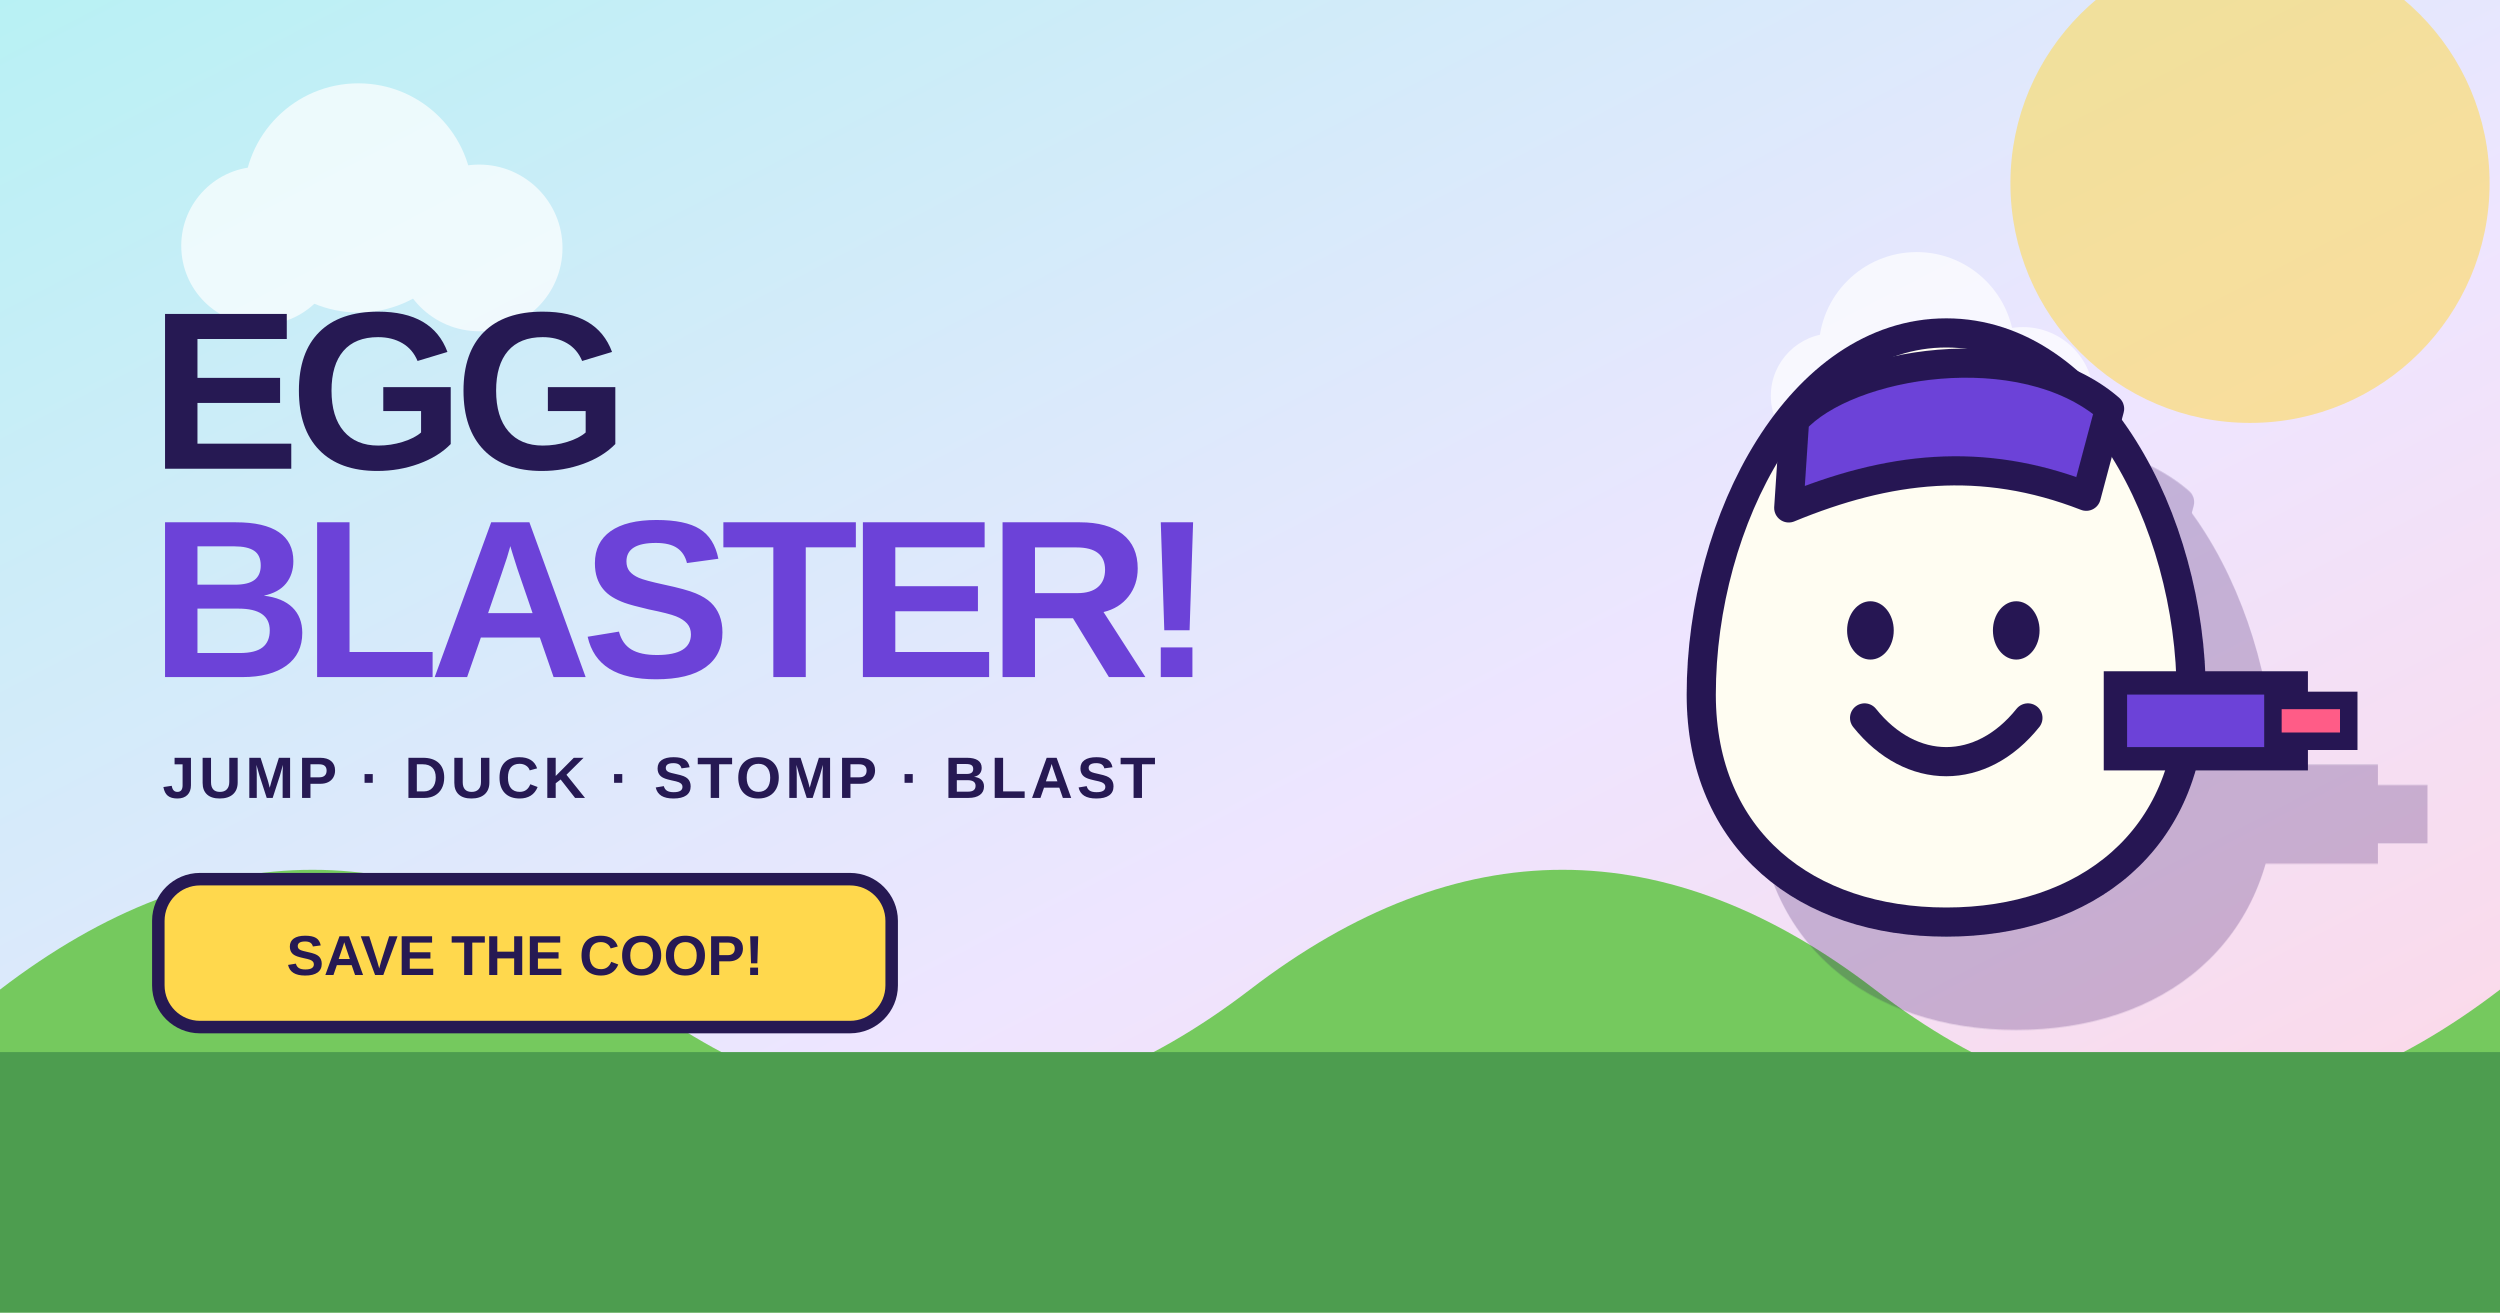
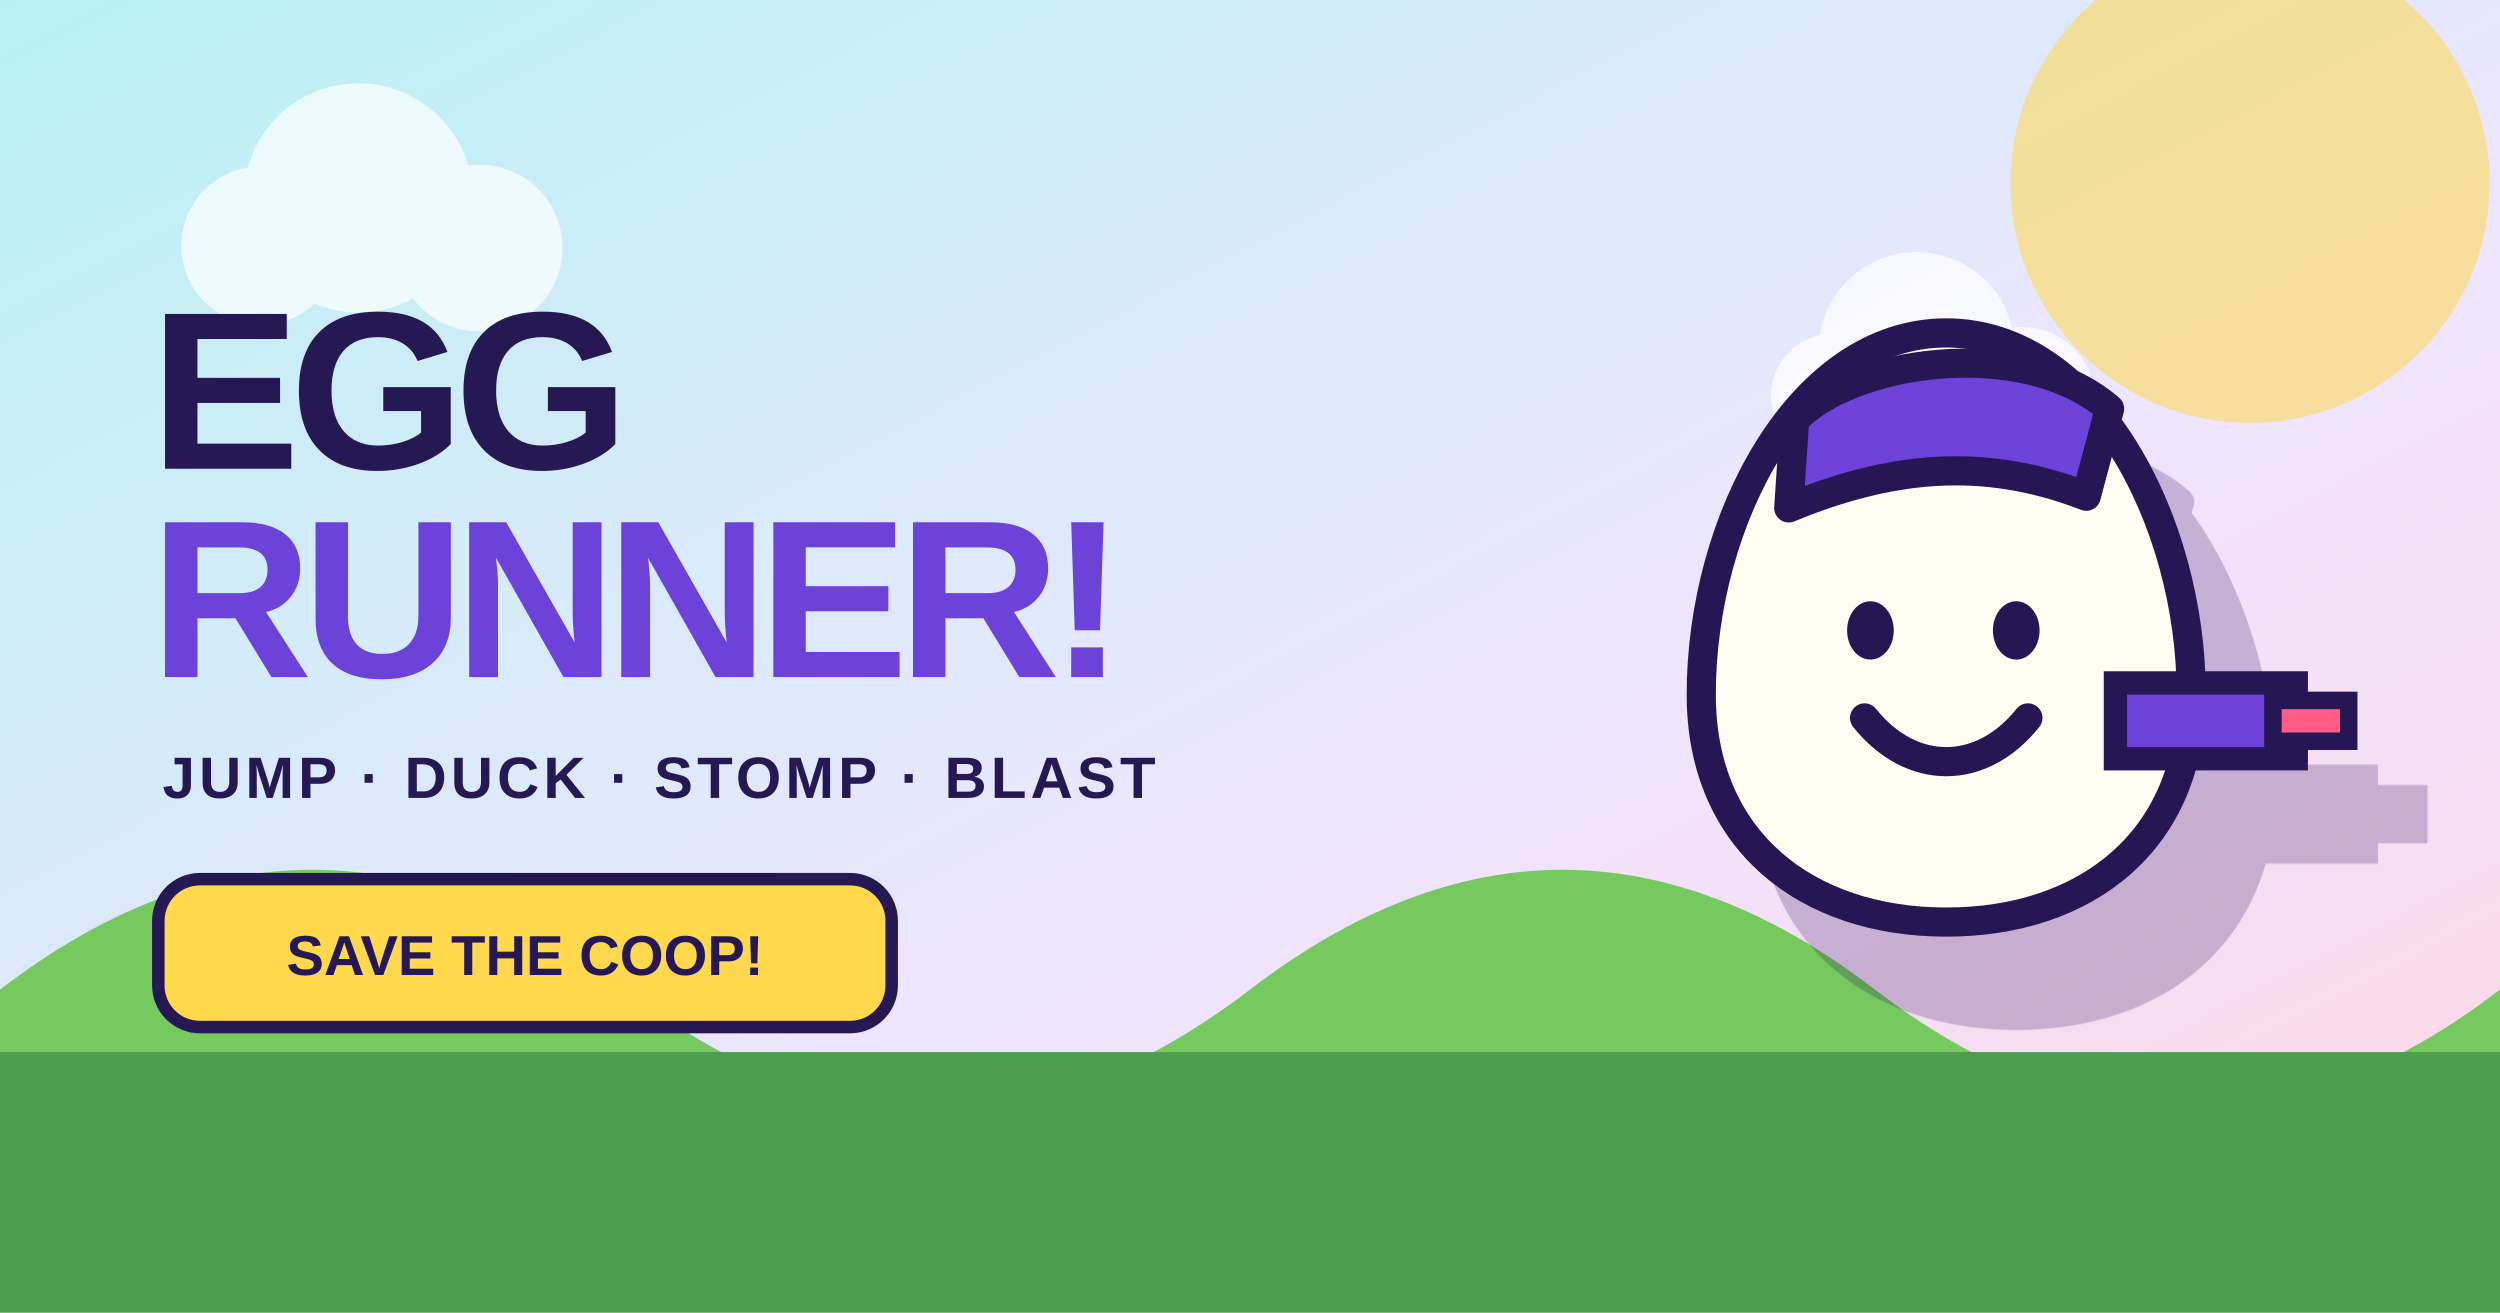
- <svg xmlns="http://www.w3.org/2000/svg" viewBox="0 0 1200 630" role="img" aria-label="Egg Blaster game preview">
+ <svg xmlns="http://www.w3.org/2000/svg" viewBox="0 0 1200 630" role="img" aria-label="Egg Runner game preview">
  <defs>
    <linearGradient id="sky" x1="0" y1="0" x2="1" y2="1">
      <stop stop-color="#b8f1f4" />
      <stop offset=".58" stop-color="#eee5ff" />
      <stop offset="1" stop-color="#ffd6e3" />
    </linearGradient>
    <filter id="shadow" x="-30%" y="-30%" width="160%" height="160%">
      <feDropShadow dx="12" dy="16" stdDeviation="0" flood-color="#261953" flood-opacity=".22" />
    </filter>
  </defs>
  <rect width="1200" height="630" fill="url(#sky)" />
  <circle cx="1080" cy="88" r="115" fill="#ffd84d" opacity=".55" />
  <path d="M0 475Q150 360 300 475T600 475T900 475T1200 475V630H0z" fill="#75c95e" />
  <path d="M0 505h1200v125H0z" fill="#4d9d4f" />
  <g fill="#fff" opacity=".7">
    <circle cx="125" cy="118" r="38" />
    <circle cx="172" cy="95" r="55" />
    <circle cx="230" cy="119" r="40" />
    <circle cx="880" cy="190" r="30" />
    <circle cx="920" cy="168" r="47" />
    <circle cx="971" cy="191" r="34" />
  </g>
  <g transform="translate(755 115) scale(2.8)" filter="url(#shadow)">
    <path d="M64 16c-25 0-42 32-42 62 0 25 18 39 42 39s42-14 42-39c0-30-17-62-42-62z" fill="#fffdf2" stroke="#261953" stroke-width="5" />
    <path d="M38 31c9-10 39-15 54-2l-4 15c-18-7-34-5-51 2z" fill="#6c42d8" stroke="#261953" stroke-width="5" stroke-linejoin="round" />
    <ellipse cx="51" cy="67" rx="4" ry="5" fill="#261953" />
    <ellipse cx="76" cy="67" rx="4" ry="5" fill="#261953" />
    <path d="M50 82c8 10 20 10 28 0" fill="none" stroke="#261953" stroke-width="5" stroke-linecap="round" />
    <path d="M93 76h31v13H93z" fill="#6c42d8" stroke="#261953" stroke-width="4" />
    <path d="M120 79h13v7h-13z" fill="#ff5b87" stroke="#261953" stroke-width="3" />
  </g>
  <g font-family="Arial Rounded MT Bold, Arial, sans-serif" fill="#261953">
    <text x="72" y="225" font-size="108" font-weight="900" letter-spacing="-5">EGG</text>
-     <text x="72" y="325" font-size="108" font-weight="900" letter-spacing="-5" fill="#6c42d8">BLASTER!</text>
+     <text x="72" y="325" font-size="108" font-weight="900" letter-spacing="-5" fill="#6c42d8">RUNNER!</text>
    <text x="78" y="383" font-size="28" font-weight="700" letter-spacing="2">JUMP · DUCK · STOMP · BLAST</text>
  </g>
  <rect x="76" y="422" width="352" height="71" rx="20" fill="#ffd84d" stroke="#261953" stroke-width="6" />
  <text x="252" y="468" text-anchor="middle" font-family="Arial, sans-serif" font-size="27" font-weight="900" fill="#261953">SAVE THE COOP!</text>
</svg>
